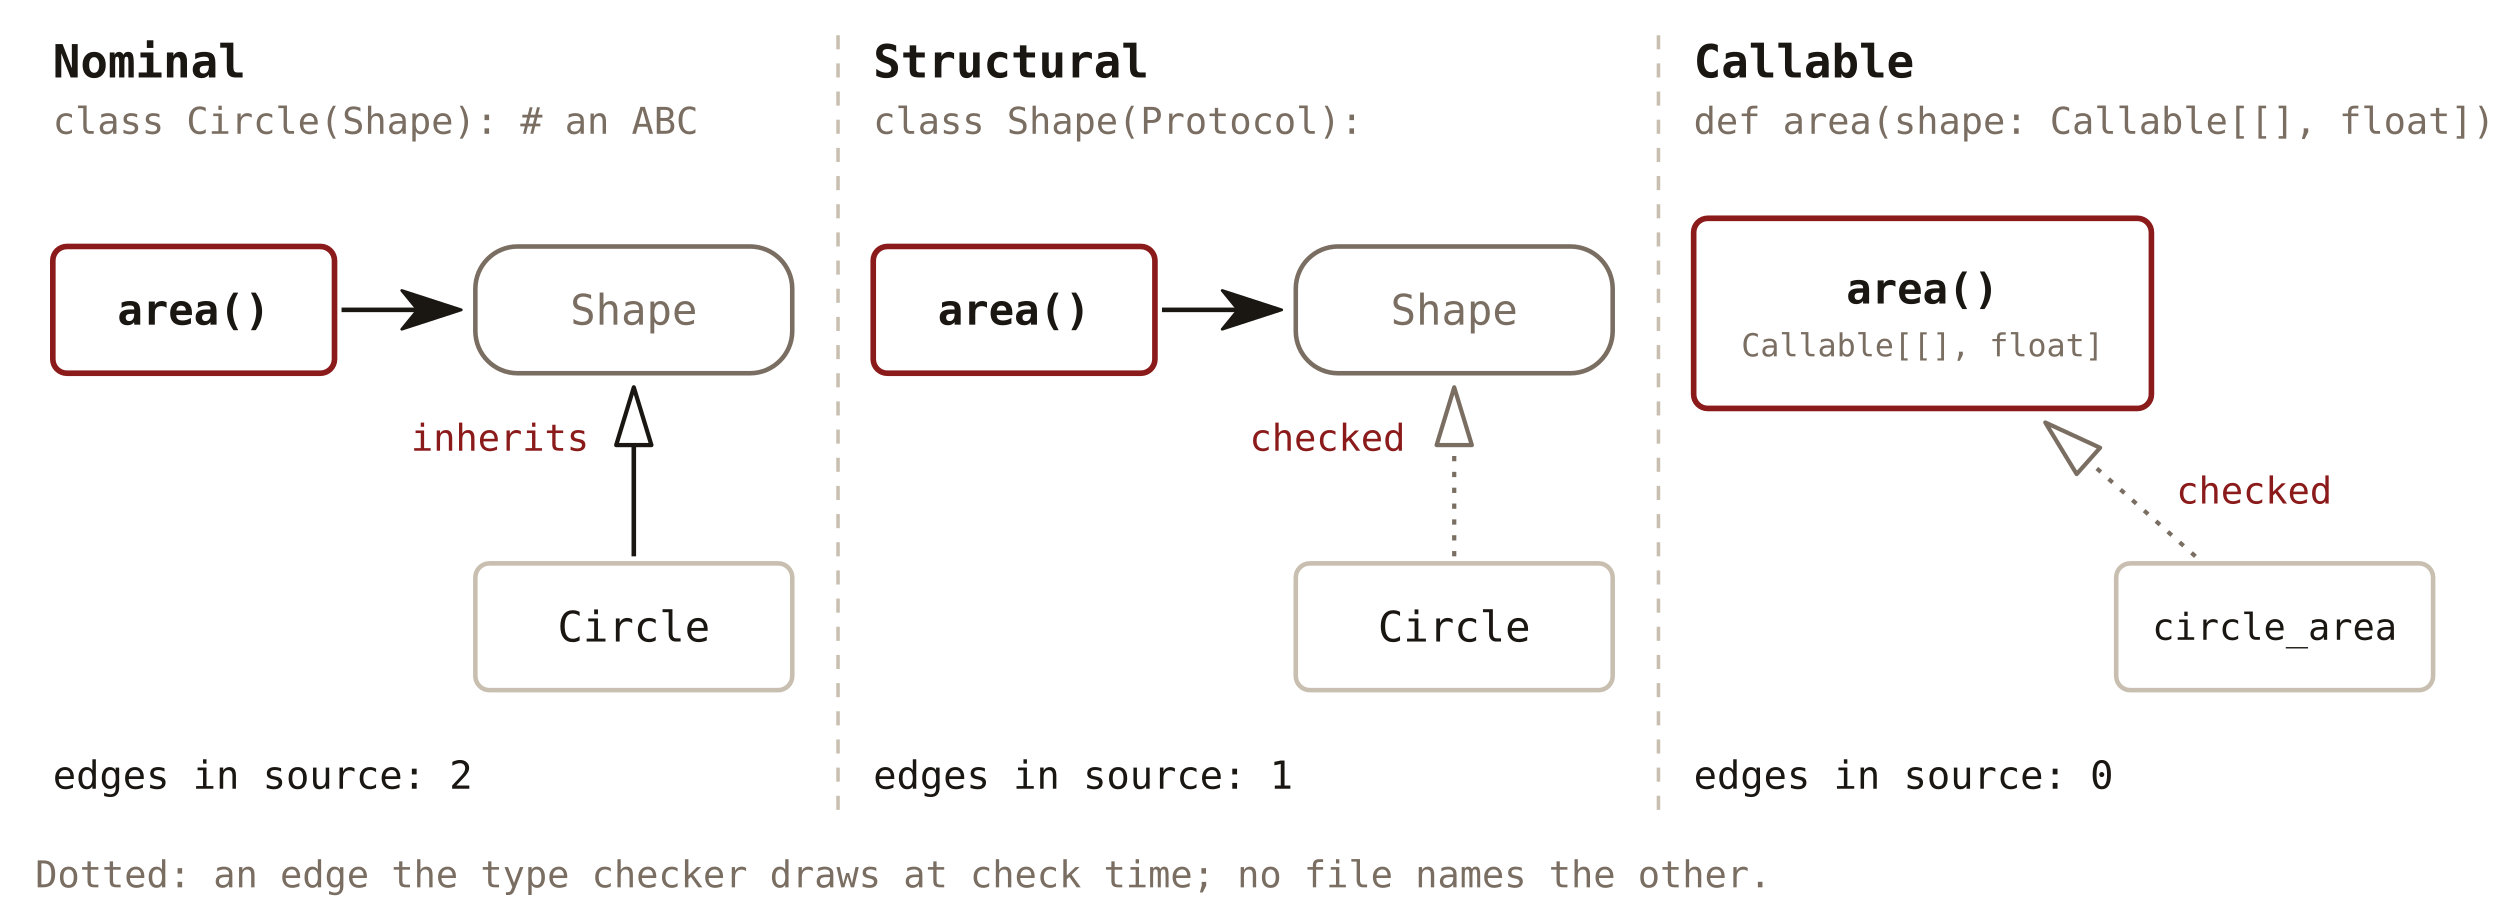
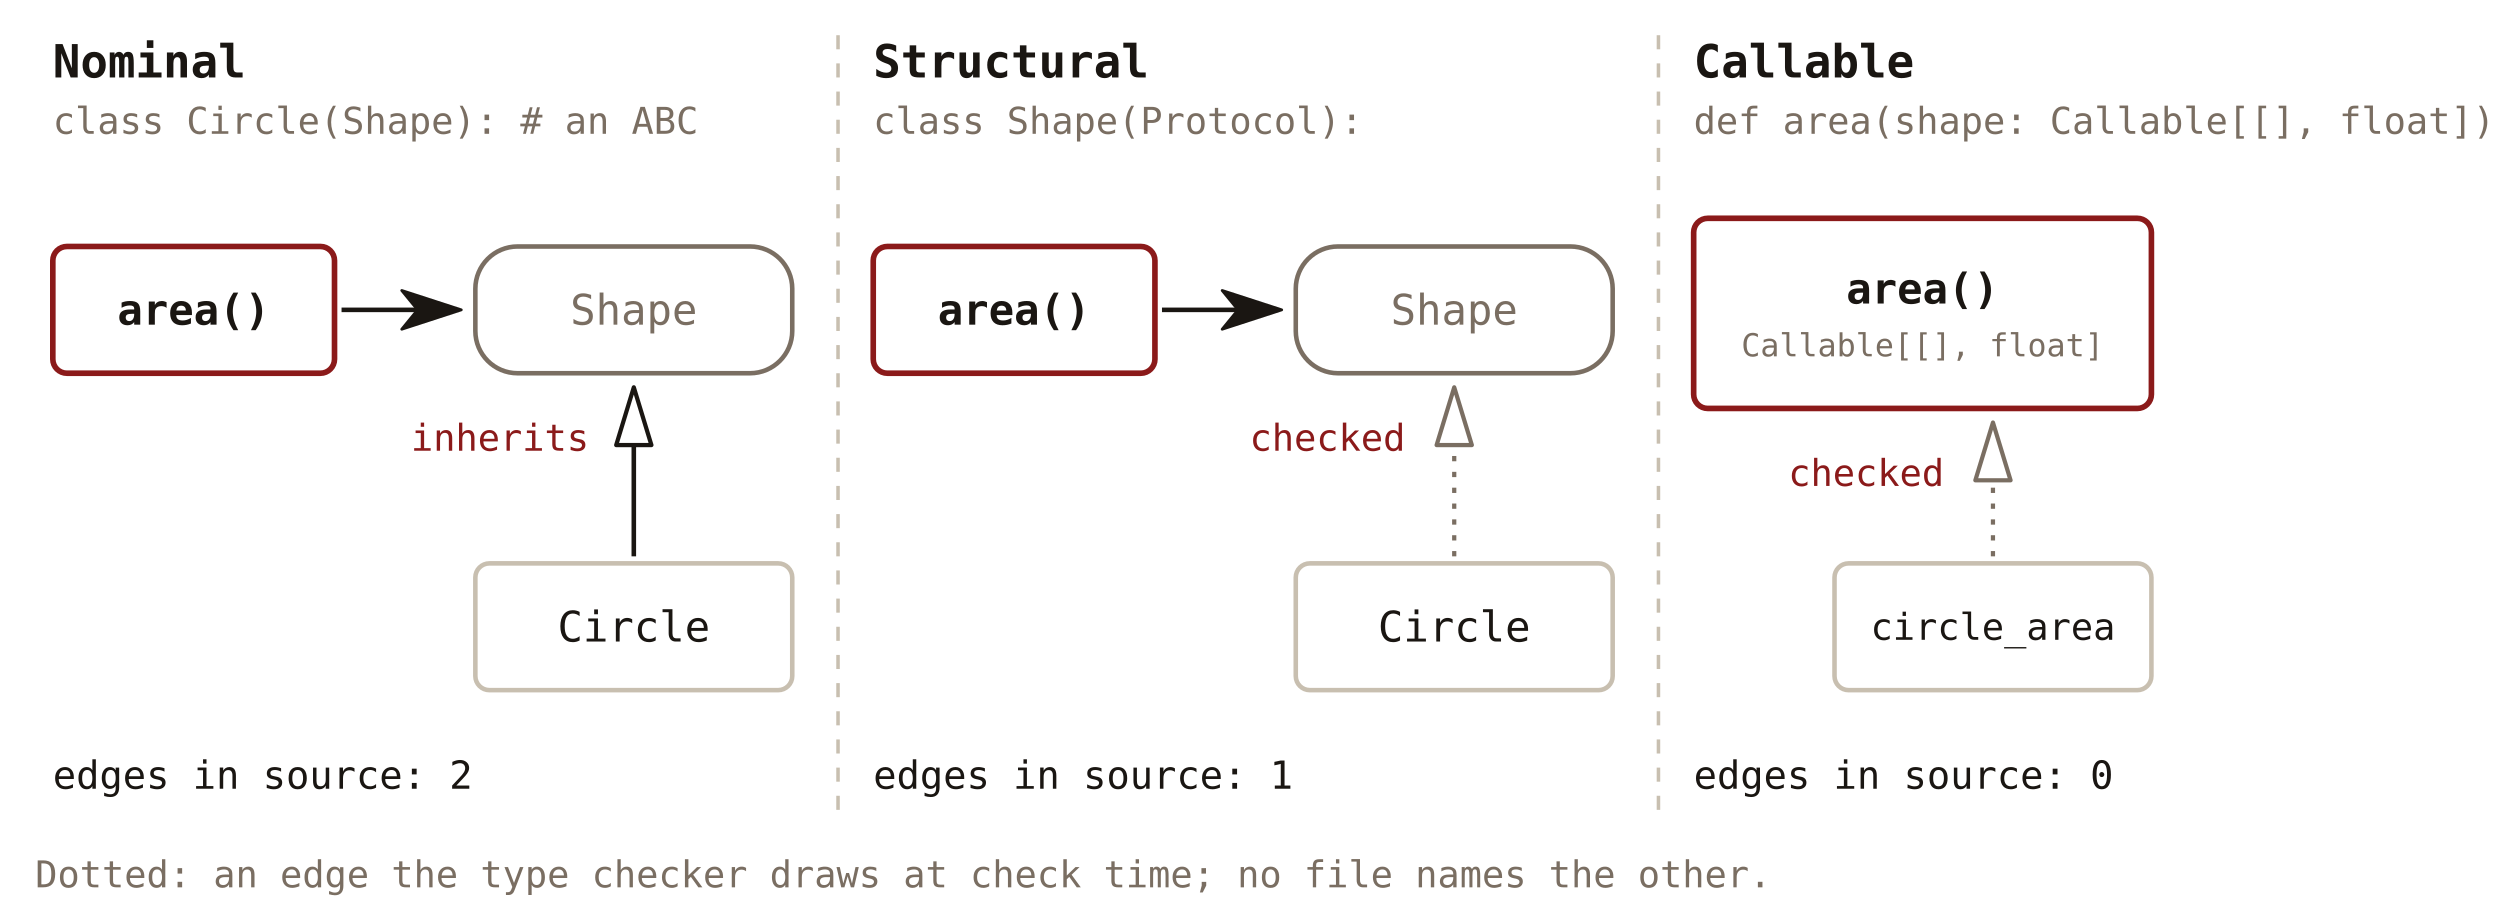
<svg xmlns="http://www.w3.org/2000/svg" viewBox="0 0 710 262" font-family="'JetBrains Mono', Consolas, monospace">
  <defs>
    <marker id="ed-solid" viewBox="0 0 18 12" refX="5" refY="6" markerWidth="18" markerHeight="12" orient="auto" markerUnits="userSpaceOnUse">
      <path d="M0.5,0.5 L17.4,6 L0.5,11.5 L5,6 Z" fill="#1a1612" stroke="#1a1612" stroke-width="0.8" stroke-linejoin="round" />
    </marker>
    <marker id="ed-hollow" viewBox="0 0 18 12" refX="1" refY="6" markerWidth="18" markerHeight="12" orient="auto" markerUnits="userSpaceOnUse">
      <path d="M1,1 L17.4,6 L1,11 Z" fill="none" stroke="#1a1612" stroke-width="1.2" stroke-linejoin="round" />
    </marker>
    <marker id="ed-hollow-muted" viewBox="0 0 18 12" refX="1" refY="6" markerWidth="18" markerHeight="12" orient="auto" markerUnits="userSpaceOnUse">
      <path d="M1,1 L17.4,6 L1,11 Z" fill="none" stroke="#7a6e62" stroke-width="1.2" stroke-linejoin="round" />
    </marker>
  </defs>
  <text x="15" y="22" font-size="13" font-weight="bold" fill="#1a1612" text-anchor="start">Nominal</text>
  <text x="15" y="38" font-size="10.5" fill="#7a6e62" text-anchor="start">class Circle(Shape):  # an ABC</text>
  <rect x="15" y="70" width="80" height="36" fill="none" stroke="#8b1a1a" stroke-width="1.6" rx="4" />
  <text x="55.0" y="92.2" font-size="12" font-weight="bold" fill="#1a1612" text-anchor="middle">area()</text>
  <rect x="135" y="70" width="90" height="36" fill="none" stroke="#7a6e62" stroke-width="1.3" rx="12" />
  <text x="180.0" y="92.2" font-size="12" fill="#7a6e62" text-anchor="middle">Shape</text>
  <rect x="135" y="160" width="90" height="36" fill="none" stroke="#c8bfb0" stroke-width="1.3" rx="4" />
  <text x="180.0" y="182.2" font-size="12" fill="#1a1612" text-anchor="middle">Circle</text>
  <line x1="97.0" y1="88.0" x2="118.6" y2="88" stroke="#1a1612" stroke-width="1.3" marker-end="url(#ed-solid)" />
  <line x1="180.0" y1="158.0" x2="180" y2="126.4" stroke="#1a1612" stroke-width="1.3" marker-end="url(#ed-hollow)" />
  <text x="142.0" y="128.0" font-size="10.5" fill="#8b1a1a" text-anchor="middle">inherits</text>
  <text x="15" y="224" font-size="11" fill="#1a1612" text-anchor="start">edges in source: 2</text>
  <text x="248" y="22" font-size="13" font-weight="bold" fill="#1a1612" text-anchor="start">Structural</text>
  <text x="248" y="38" font-size="10.5" fill="#7a6e62" text-anchor="start">class Shape(Protocol):</text>
  <rect x="248" y="70" width="80" height="36" fill="none" stroke="#8b1a1a" stroke-width="1.6" rx="4" />
  <text x="288.0" y="92.2" font-size="12" font-weight="bold" fill="#1a1612" text-anchor="middle">area()</text>
  <rect x="368" y="70" width="90" height="36" fill="none" stroke="#7a6e62" stroke-width="1.3" rx="12" />
  <text x="413.0" y="92.2" font-size="12" fill="#7a6e62" text-anchor="middle">Shape</text>
  <rect x="368" y="160" width="90" height="36" fill="none" stroke="#c8bfb0" stroke-width="1.3" rx="4" />
  <text x="413.0" y="182.2" font-size="12" fill="#1a1612" text-anchor="middle">Circle</text>
  <line x1="330.0" y1="88.0" x2="351.6" y2="88" stroke="#1a1612" stroke-width="1.3" marker-end="url(#ed-solid)" />
  <line x1="413.0" y1="158.0" x2="413" y2="126.4" stroke="#7a6e62" stroke-width="1.2" stroke-dasharray="1.5,3" marker-end="url(#ed-hollow-muted)" />
  <text x="377.0" y="128.0" font-size="10.5" fill="#8b1a1a" text-anchor="middle">checked</text>
  <text x="248" y="224" font-size="11" fill="#1a1612" text-anchor="start">edges in source: 1</text>
  <text x="481" y="22" font-size="13" font-weight="bold" fill="#1a1612" text-anchor="start">Callable</text>
  <text x="481" y="38" font-size="10.5" fill="#7a6e62" text-anchor="start">def area(shape: Callable[[], float])</text>
  <rect x="481" y="62" width="130" height="54" fill="none" stroke="#8b1a1a" stroke-width="1.6" rx="4" />
  <text x="546.0" y="86.2" font-size="12" font-weight="bold" fill="#1a1612" text-anchor="middle">area()</text>
  <text x="546.0" y="101.2" font-size="9" fill="#7a6e62" text-anchor="middle">Callable[[], float]</text>
-   <rect x="601" y="160" width="90" height="36" fill="none" stroke="#c8bfb0" stroke-width="1.3" rx="4" />
-   <text x="646.0" y="181.7" font-size="10.5" fill="#1a1612" text-anchor="middle">circle_area</text>
-   <line x1="623.5" y1="158.0" x2="593.1" y2="130.9" stroke="#7a6e62" stroke-width="1.2" stroke-dasharray="1.5,3" marker-end="url(#ed-hollow-muted)" />
-   <text x="640.2" y="143.0" font-size="10.5" fill="#8b1a1a" text-anchor="middle">checked</text>
+   <rect x="521" y="160" width="90" height="36" fill="none" stroke="#c8bfb0" stroke-width="1.3" rx="4" />
+   <text x="566.0" y="181.7" font-size="10.5" fill="#1a1612" text-anchor="middle">circle_area</text>
+   <line x1="566.0" y1="158.0" x2="566" y2="136.4" stroke="#7a6e62" stroke-width="1.2" stroke-dasharray="1.5,3" marker-end="url(#ed-hollow-muted)" />
+   <text x="530.0" y="138.0" font-size="10.5" fill="#8b1a1a" text-anchor="middle">checked</text>
  <text x="481" y="224" font-size="11" fill="#1a1612" text-anchor="start">edges in source: 0</text>
  <line x1="238" y1="10" x2="238" y2="232" stroke="#c8bfb0" stroke-width="1" stroke-dasharray="4,4" />
  <line x1="471" y1="10" x2="471" y2="232" stroke="#c8bfb0" stroke-width="1" stroke-dasharray="4,4" />
  <text x="10" y="252" font-size="10.5" fill="#7a6e62" text-anchor="start">Dotted: an edge the type checker draws at check time; no file names the other.</text>
</svg>
